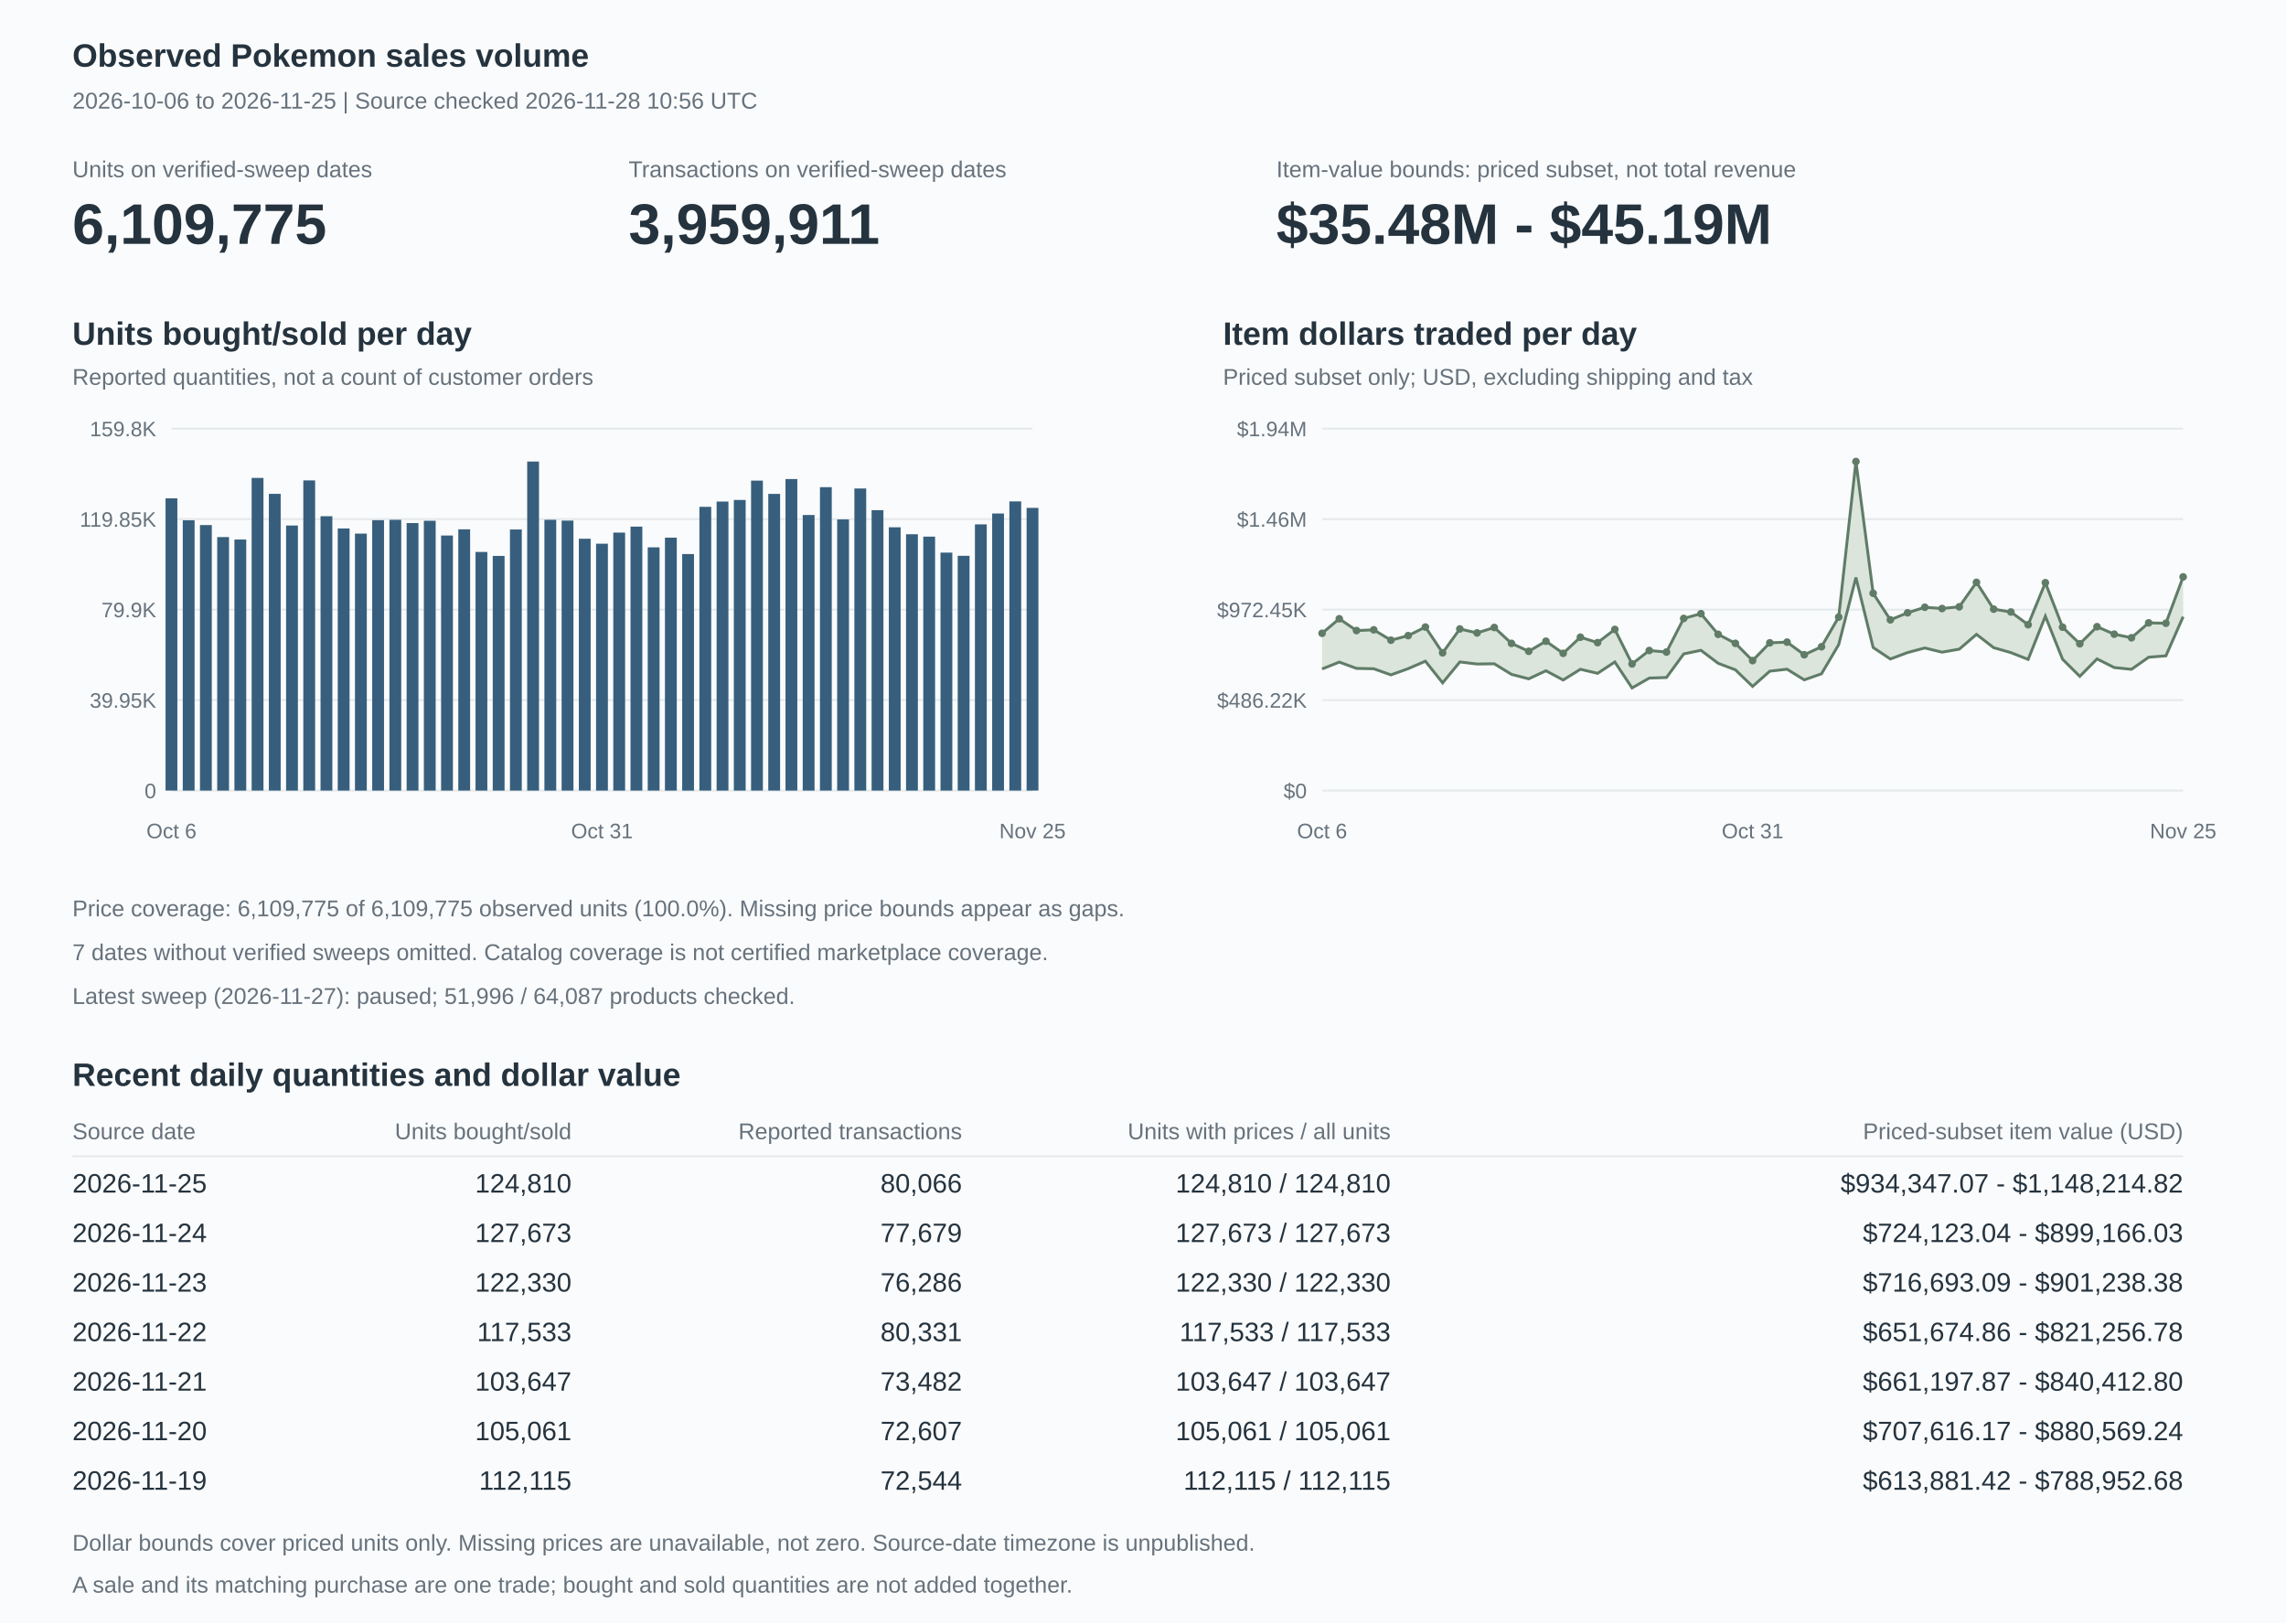
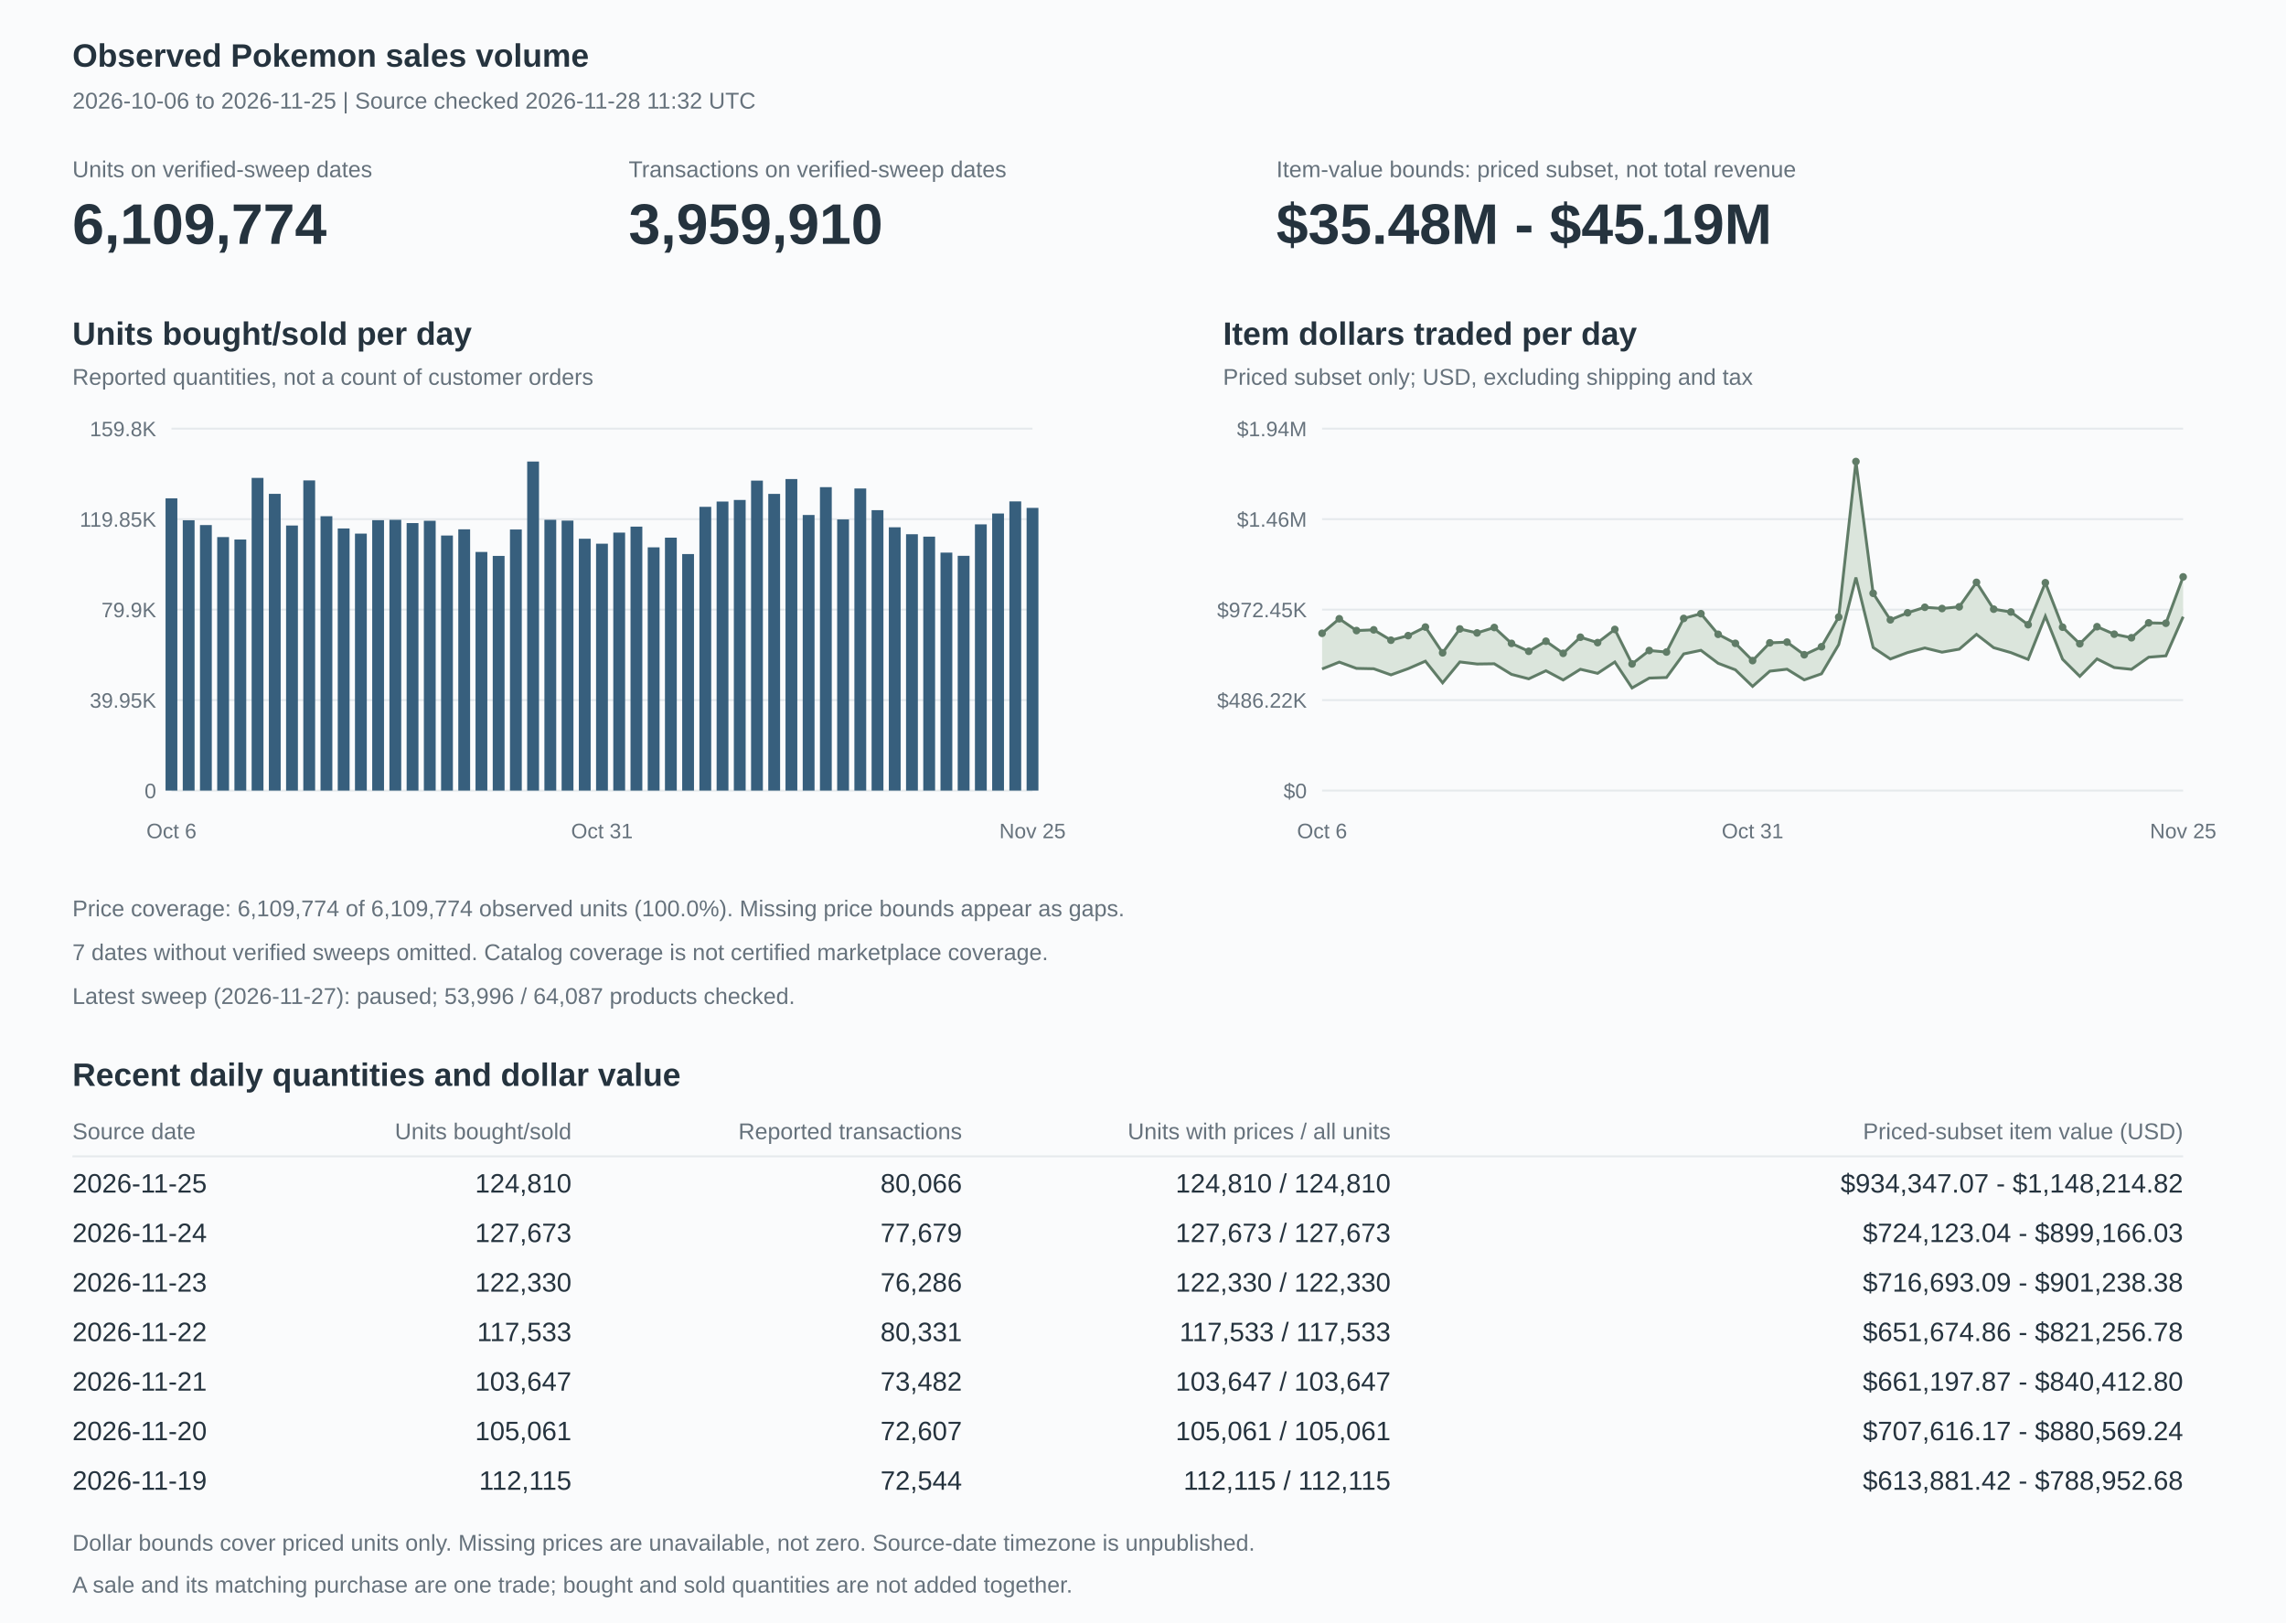
<svg xmlns="http://www.w3.org/2000/svg" width="1200" height="852" viewBox="0 0 1200 852" role="img" aria-labelledby="title description">
  <style>text{font-family:Arial,Helvetica,sans-serif;fill:#25333e;font-size:14px}.heading{font-size:17px;font-weight:600}.muted{fill:#66727c;font-size:12px}.axis{fill:#66727c;font-size:11px}.value{font-size:30px;font-weight:600}.grid{stroke:#e5e9ec;stroke-width:1}</style>
  <rect width="1200" height="852" fill="#fafbfc" />
  <text x="38" y="35" class="heading">Observed Pokemon sales volume</text>
-   <text x="38" y="57" class="muted">2026-10-06 to 2026-11-25 | Source checked 2026-11-28 10:56 UTC</text>
+   <text x="38" y="57" class="muted">2026-10-06 to 2026-11-25 | Source checked 2026-11-28 11:32 UTC</text>
  <text x="38" y="93" class="muted">Units on verified-sweep dates</text>
-   <text x="38" y="128" class="value">6,109,775</text>
+   <text x="38" y="128" class="value">6,109,774</text>
  <text x="330" y="93" class="muted">Transactions on verified-sweep dates</text>
-   <text x="330" y="128" class="value">3,959,911</text>
+   <text x="330" y="128" class="value">3,959,910</text>
  <text x="670" y="93" class="muted">Item-value bounds: priced subset, not total revenue</text>
  <text x="670" y="128" class="value">$35.48M - $45.19M</text>
  <text x="38" y="181" class="heading">Units bought/sold per day</text>
  <text x="38" y="202" class="muted">Reported quantities, not a count of customer orders</text>
  <path d="M90,415h452" class="grid" />
  <text x="82" y="419" text-anchor="end" class="axis">0</text>
  <path d="M90,367.5h452" class="grid" />
  <text x="82" y="371.5" text-anchor="end" class="axis">39.95K</text>
  <path d="M90,320h452" class="grid" />
  <text x="82" y="324" text-anchor="end" class="axis">79.9K</text>
  <path d="M90,272.5h452" class="grid" />
  <text x="82" y="276.5" text-anchor="end" class="axis">119.85K</text>
  <path d="M90,225h452" class="grid" />
  <text x="82" y="229" text-anchor="end" class="axis">159.8K</text>
  <rect x="86.898" y="261.598" width="6.204" height="153.402" fill="#375f7d" />
  <rect x="95.938" y="273.096" width="6.204" height="141.904" fill="#375f7d" />
  <rect x="104.978" y="275.622" width="6.204" height="139.378" fill="#375f7d" />
  <rect x="114.018" y="281.929" width="6.204" height="133.071" fill="#375f7d" />
  <rect x="123.058" y="283.21" width="6.204" height="131.79" fill="#375f7d" />
  <rect x="132.098" y="250.867" width="6.204" height="164.133" fill="#375f7d" />
  <rect x="141.138" y="259.233" width="6.204" height="155.767" fill="#375f7d" />
  <rect x="150.178" y="275.856" width="6.204" height="139.144" fill="#375f7d" />
  <rect x="159.218" y="252.182" width="6.204" height="162.818" fill="#375f7d" />
  <rect x="168.258" y="270.982" width="6.204" height="144.018" fill="#375f7d" />
  <rect x="177.298" y="277.402" width="6.204" height="137.598" fill="#375f7d" />
  <rect x="186.338" y="280.104" width="6.204" height="134.896" fill="#375f7d" />
  <rect x="195.378" y="273.057" width="6.204" height="141.943" fill="#375f7d" />
  <rect x="204.418" y="272.865" width="6.204" height="142.135" fill="#375f7d" />
  <rect x="213.458" y="274.575" width="6.204" height="140.425" fill="#375f7d" />
  <rect x="222.498" y="273.365" width="6.204" height="141.635" fill="#375f7d" />
  <rect x="231.538" y="281.11" width="6.204" height="133.89" fill="#375f7d" />
  <rect x="240.578" y="277.854" width="6.204" height="137.146" fill="#375f7d" />
  <rect x="249.618" y="289.74" width="6.204" height="125.26" fill="#375f7d" />
  <rect x="258.658" y="291.811" width="6.204" height="123.189" fill="#375f7d" />
  <rect x="267.698" y="277.946" width="6.204" height="137.054" fill="#375f7d" />
  <rect x="276.738" y="242.273" width="6.204" height="172.727" fill="#375f7d" />
  <rect x="285.778" y="272.851" width="6.204" height="142.149" fill="#375f7d" />
  <rect x="294.818" y="273.276" width="6.204" height="141.724" fill="#375f7d" />
  <rect x="303.858" y="282.797" width="6.204" height="132.203" fill="#375f7d" />
  <rect x="312.898" y="285.401" width="6.204" height="129.599" fill="#375f7d" />
  <rect x="321.938" y="279.575" width="6.204" height="135.425" fill="#375f7d" />
-   <rect x="330.978" y="276.44" width="6.204" height="138.56" fill="#375f7d" />
+   <rect x="330.978" y="276.441" width="6.204" height="138.559" fill="#375f7d" />
  <rect x="340.018" y="287.314" width="6.204" height="127.686" fill="#375f7d" />
  <rect x="349.058" y="282.226" width="6.204" height="132.774" fill="#375f7d" />
  <rect x="358.098" y="290.839" width="6.204" height="124.161" fill="#375f7d" />
  <rect x="367.138" y="266.052" width="6.204" height="148.948" fill="#375f7d" />
  <rect x="376.178" y="263.272" width="6.204" height="151.728" fill="#375f7d" />
  <rect x="385.218" y="262.445" width="6.204" height="152.555" fill="#375f7d" />
  <rect x="394.258" y="252.288" width="6.204" height="162.712" fill="#375f7d" />
  <rect x="403.298" y="259.26" width="6.204" height="155.74" fill="#375f7d" />
  <rect x="412.338" y="251.461" width="6.204" height="163.539" fill="#375f7d" />
  <rect x="421.378" y="270.334" width="6.204" height="144.666" fill="#375f7d" />
  <rect x="430.418" y="255.724" width="6.204" height="159.276" fill="#375f7d" />
  <rect x="439.458" y="272.666" width="6.204" height="142.334" fill="#375f7d" />
  <rect x="448.498" y="256.418" width="6.204" height="158.582" fill="#375f7d" />
  <rect x="457.538" y="267.796" width="6.204" height="147.204" fill="#375f7d" />
  <rect x="466.578" y="276.783" width="6.204" height="138.217" fill="#375f7d" />
  <rect x="475.618" y="280.437" width="6.204" height="134.563" fill="#375f7d" />
  <rect x="484.658" y="281.695" width="6.204" height="133.305" fill="#375f7d" />
  <rect x="493.698" y="290.082" width="6.204" height="124.918" fill="#375f7d" />
  <rect x="502.738" y="291.764" width="6.204" height="123.236" fill="#375f7d" />
  <rect x="511.778" y="275.253" width="6.204" height="139.747" fill="#375f7d" />
  <rect x="520.818" y="269.55" width="6.204" height="145.45" fill="#375f7d" />
  <rect x="529.858" y="263.197" width="6.204" height="151.803" fill="#375f7d" />
  <rect x="538.898" y="266.601" width="6.204" height="148.399" fill="#375f7d" />
  <text x="90" y="440" text-anchor="middle" class="axis">Oct 6</text>
  <text x="316" y="440" text-anchor="middle" class="axis">Oct 31</text>
  <text x="542" y="440" text-anchor="middle" class="axis">Nov 25</text>
  <text x="642" y="181" class="heading">Item dollars traded per day</text>
  <text x="642" y="202" class="muted">Priced subset only; USD, excluding shipping and tax</text>
  <path d="M694,415h452" class="grid" />
  <text x="686" y="419" text-anchor="end" class="axis">$0</text>
  <path d="M694,367.5h452" class="grid" />
  <text x="686" y="371.5" text-anchor="end" class="axis">$486.22K</text>
  <path d="M694,320h452" class="grid" />
  <text x="686" y="324" text-anchor="end" class="axis">$972.45K</text>
  <path d="M694,272.5h452" class="grid" />
  <text x="686" y="276.5" text-anchor="end" class="axis">$1.46M</text>
  <path d="M694,225h452" class="grid" />
  <text x="686" y="229" text-anchor="end" class="axis">$1.94M</text>
-   <polygon points="694,332.436 703.04,324.812 712.08,331.005 721.12,330.62 730.16,336.062 739.2,333.662 748.24,329.156 757.28,342.685 766.32,330.156 775.36,332.242 784.4,329.393 793.44,337.728 802.48,341.882 811.52,336.59 820.56,342.957 829.6,334.488 838.64,337.333 847.68,330.4 856.72,348.517 865.76,341.467 874.8,342.278 883.84,324.639 892.88,322.138 901.92,332.975 910.96,337.705 920,346.775 929.04,337.439 938.08,337.067 947.12,343.697 956.16,339.495 965.2,323.912 974.24,242.273 983.28,311.443 992.32,325.37 1001.36,321.67 1010.4,318.772 1019.44,319.433 1028.48,318.532 1037.52,305.689 1046.56,319.767 1055.6,321.256 1064.64,327.928 1073.68,305.887 1082.72,329.227 1091.76,337.926 1100.8,328.976 1109.84,332.899 1118.88,334.77 1127.92,326.957 1136.96,327.159 1146,302.829 1146,323.722 1136.96,344.259 1127.92,344.985 1118.88,351.337 1109.84,350.407 1100.8,345.872 1091.76,355.029 1082.72,346.06 1073.68,323.487 1064.64,346.134 1055.6,342.57 1046.56,339.989 1037.52,332.997 1028.48,340.761 1019.44,342.347 1010.4,340.128 1001.36,342.544 992.32,345.924 983.28,339.89 974.24,303.164 965.2,338.367 956.16,353.697 947.12,356.867 938.08,351.281 929.04,352.306 920,360.304 910.96,351.598 901.92,348.178 892.88,341.362 883.84,343.256 874.8,355.634 865.76,355.938 856.72,361.115 847.68,347.494 838.64,353.449 829.6,351.316 820.56,356.936 811.52,352.096 802.48,356.333 793.44,353.987 784.4,348.431 775.36,348.558 766.32,347.466 757.28,358.438 748.24,347.075 739.2,350.992 730.16,354.259 721.12,351.047 712.08,350.86 703.04,347.55 694,351.166" fill="#dbe5dc" />
-   <polyline points="694,351.166 703.04,347.55 712.08,350.86 721.12,351.047 730.16,354.259 739.2,350.992 748.24,347.075 757.28,358.438 766.32,347.466 775.36,348.558 784.4,348.431 793.44,353.987 802.48,356.333 811.52,352.096 820.56,356.936 829.6,351.316 838.64,353.449 847.68,347.494 856.72,361.115 865.76,355.938 874.8,355.634 883.84,343.256 892.88,341.362 901.92,348.178 910.96,351.598 920,360.304 929.04,352.306 938.08,351.281 947.12,356.867 956.16,353.697 965.2,338.367 974.24,303.164 983.28,339.89 992.32,345.924 1001.36,342.544 1010.4,340.128 1019.44,342.347 1028.48,340.761 1037.52,332.997 1046.56,339.989 1055.6,342.57 1064.64,346.134 1073.68,323.487 1082.72,346.06 1091.76,355.029 1100.8,345.872 1109.84,350.407 1118.88,351.337 1127.92,344.985 1136.96,344.259 1146,323.722" fill="none" stroke="#607c67" stroke-width="1.5" />
-   <polyline points="694,332.436 703.04,324.812 712.08,331.005 721.12,330.62 730.16,336.062 739.2,333.662 748.24,329.156 757.28,342.685 766.32,330.156 775.36,332.242 784.4,329.393 793.44,337.728 802.48,341.882 811.52,336.59 820.56,342.957 829.6,334.488 838.64,337.333 847.68,330.4 856.72,348.517 865.76,341.467 874.8,342.278 883.84,324.639 892.88,322.138 901.92,332.975 910.96,337.705 920,346.775 929.04,337.439 938.08,337.067 947.12,343.697 956.16,339.495 965.2,323.912 974.24,242.273 983.28,311.443 992.32,325.37 1001.36,321.67 1010.4,318.772 1019.44,319.433 1028.48,318.532 1037.52,305.689 1046.56,319.767 1055.6,321.256 1064.64,327.928 1073.68,305.887 1082.72,329.227 1091.76,337.926 1100.8,328.976 1109.84,332.899 1118.88,334.77 1127.92,326.957 1136.96,327.159 1146,302.829" fill="none" stroke="#607c67" stroke-width="1.5" />
+   <polygon points="694,332.436 703.04,324.812 712.08,331.005 721.12,330.62 730.16,336.062 739.2,333.662 748.24,329.156 757.28,342.685 766.32,330.156 775.36,332.242 784.4,329.393 793.44,337.728 802.48,341.882 811.52,336.59 820.56,342.957 829.6,334.488 838.64,337.333 847.68,330.4 856.72,348.517 865.76,341.467 874.8,342.278 883.84,324.639 892.88,322.138 901.92,332.975 910.96,337.705 920,346.775 929.04,337.439 938.08,337.069 947.12,343.697 956.16,339.495 965.2,323.912 974.24,242.273 983.28,311.443 992.32,325.37 1001.36,321.67 1010.4,318.772 1019.44,319.433 1028.48,318.532 1037.52,305.689 1046.56,319.767 1055.6,321.256 1064.64,327.928 1073.68,305.887 1082.72,329.227 1091.76,337.926 1100.8,328.976 1109.84,332.899 1118.88,334.77 1127.92,326.957 1136.96,327.159 1146,302.829 1146,323.722 1136.96,344.259 1127.92,344.985 1118.88,351.337 1109.84,350.407 1100.8,345.872 1091.76,355.029 1082.72,346.06 1073.68,323.487 1064.64,346.134 1055.6,342.57 1046.56,339.989 1037.52,332.997 1028.48,340.761 1019.44,342.347 1010.4,340.128 1001.36,342.544 992.32,345.924 983.28,339.89 974.24,303.164 965.2,338.367 956.16,353.697 947.12,356.867 938.08,351.284 929.04,352.306 920,360.304 910.96,351.598 901.92,348.178 892.88,341.362 883.84,343.256 874.8,355.634 865.76,355.938 856.72,361.115 847.68,347.494 838.64,353.449 829.6,351.316 820.56,356.936 811.52,352.096 802.48,356.333 793.44,353.987 784.4,348.431 775.36,348.558 766.32,347.466 757.28,358.438 748.24,347.075 739.2,350.992 730.16,354.259 721.12,351.047 712.08,350.86 703.04,347.55 694,351.166" fill="#dbe5dc" />
+   <polyline points="694,351.166 703.04,347.55 712.08,350.86 721.12,351.047 730.16,354.259 739.2,350.992 748.24,347.075 757.28,358.438 766.32,347.466 775.36,348.558 784.4,348.431 793.44,353.987 802.48,356.333 811.52,352.096 820.56,356.936 829.6,351.316 838.64,353.449 847.68,347.494 856.72,361.115 865.76,355.938 874.8,355.634 883.84,343.256 892.88,341.362 901.92,348.178 910.96,351.598 920,360.304 929.04,352.306 938.08,351.284 947.12,356.867 956.16,353.697 965.2,338.367 974.24,303.164 983.28,339.89 992.32,345.924 1001.36,342.544 1010.4,340.128 1019.44,342.347 1028.48,340.761 1037.52,332.997 1046.56,339.989 1055.6,342.57 1064.64,346.134 1073.68,323.487 1082.72,346.06 1091.76,355.029 1100.8,345.872 1109.84,350.407 1118.88,351.337 1127.92,344.985 1136.96,344.259 1146,323.722" fill="none" stroke="#607c67" stroke-width="1.5" />
+   <polyline points="694,332.436 703.04,324.812 712.08,331.005 721.12,330.62 730.16,336.062 739.2,333.662 748.24,329.156 757.28,342.685 766.32,330.156 775.36,332.242 784.4,329.393 793.44,337.728 802.48,341.882 811.52,336.59 820.56,342.957 829.6,334.488 838.64,337.333 847.68,330.4 856.72,348.517 865.76,341.467 874.8,342.278 883.84,324.639 892.88,322.138 901.92,332.975 910.96,337.705 920,346.775 929.04,337.439 938.08,337.069 947.12,343.697 956.16,339.495 965.2,323.912 974.24,242.273 983.28,311.443 992.32,325.37 1001.36,321.67 1010.4,318.772 1019.44,319.433 1028.48,318.532 1037.52,305.689 1046.56,319.767 1055.6,321.256 1064.64,327.928 1073.68,305.887 1082.72,329.227 1091.76,337.926 1100.8,328.976 1109.84,332.899 1118.88,334.77 1127.92,326.957 1136.96,327.159 1146,302.829" fill="none" stroke="#607c67" stroke-width="1.5" />
  <circle cx="694" cy="332.436" r="2" fill="#607c67" />
  <circle cx="703.04" cy="324.812" r="2" fill="#607c67" />
  <circle cx="712.08" cy="331.005" r="2" fill="#607c67" />
  <circle cx="721.12" cy="330.62" r="2" fill="#607c67" />
  <circle cx="730.16" cy="336.062" r="2" fill="#607c67" />
  <circle cx="739.2" cy="333.662" r="2" fill="#607c67" />
  <circle cx="748.24" cy="329.156" r="2" fill="#607c67" />
  <circle cx="757.28" cy="342.685" r="2" fill="#607c67" />
  <circle cx="766.32" cy="330.156" r="2" fill="#607c67" />
  <circle cx="775.36" cy="332.242" r="2" fill="#607c67" />
  <circle cx="784.4" cy="329.393" r="2" fill="#607c67" />
  <circle cx="793.44" cy="337.728" r="2" fill="#607c67" />
  <circle cx="802.48" cy="341.882" r="2" fill="#607c67" />
  <circle cx="811.52" cy="336.59" r="2" fill="#607c67" />
  <circle cx="820.56" cy="342.957" r="2" fill="#607c67" />
  <circle cx="829.6" cy="334.488" r="2" fill="#607c67" />
  <circle cx="838.64" cy="337.333" r="2" fill="#607c67" />
  <circle cx="847.68" cy="330.4" r="2" fill="#607c67" />
  <circle cx="856.72" cy="348.517" r="2" fill="#607c67" />
  <circle cx="865.76" cy="341.467" r="2" fill="#607c67" />
  <circle cx="874.8" cy="342.278" r="2" fill="#607c67" />
  <circle cx="883.84" cy="324.639" r="2" fill="#607c67" />
  <circle cx="892.88" cy="322.138" r="2" fill="#607c67" />
  <circle cx="901.92" cy="332.975" r="2" fill="#607c67" />
  <circle cx="910.96" cy="337.705" r="2" fill="#607c67" />
  <circle cx="920" cy="346.775" r="2" fill="#607c67" />
  <circle cx="929.04" cy="337.439" r="2" fill="#607c67" />
-   <circle cx="938.08" cy="337.067" r="2" fill="#607c67" />
+   <circle cx="938.08" cy="337.069" r="2" fill="#607c67" />
  <circle cx="947.12" cy="343.697" r="2" fill="#607c67" />
  <circle cx="956.16" cy="339.495" r="2" fill="#607c67" />
  <circle cx="965.2" cy="323.912" r="2" fill="#607c67" />
  <circle cx="974.24" cy="242.273" r="2" fill="#607c67" />
  <circle cx="983.28" cy="311.443" r="2" fill="#607c67" />
  <circle cx="992.32" cy="325.37" r="2" fill="#607c67" />
  <circle cx="1001.36" cy="321.67" r="2" fill="#607c67" />
  <circle cx="1010.4" cy="318.772" r="2" fill="#607c67" />
  <circle cx="1019.44" cy="319.433" r="2" fill="#607c67" />
  <circle cx="1028.48" cy="318.532" r="2" fill="#607c67" />
  <circle cx="1037.52" cy="305.689" r="2" fill="#607c67" />
  <circle cx="1046.56" cy="319.767" r="2" fill="#607c67" />
  <circle cx="1055.6" cy="321.256" r="2" fill="#607c67" />
  <circle cx="1064.64" cy="327.928" r="2" fill="#607c67" />
  <circle cx="1073.68" cy="305.887" r="2" fill="#607c67" />
  <circle cx="1082.72" cy="329.227" r="2" fill="#607c67" />
  <circle cx="1091.76" cy="337.926" r="2" fill="#607c67" />
  <circle cx="1100.8" cy="328.976" r="2" fill="#607c67" />
  <circle cx="1109.84" cy="332.899" r="2" fill="#607c67" />
  <circle cx="1118.88" cy="334.77" r="2" fill="#607c67" />
  <circle cx="1127.92" cy="326.957" r="2" fill="#607c67" />
  <circle cx="1136.96" cy="327.159" r="2" fill="#607c67" />
  <circle cx="1146" cy="302.829" r="2" fill="#607c67" />
  <text x="694" y="440" text-anchor="middle" class="axis">Oct 6</text>
  <text x="920" y="440" text-anchor="middle" class="axis">Oct 31</text>
  <text x="1146" y="440" text-anchor="middle" class="axis">Nov 25</text>
-   <text x="38" y="481" class="muted">Price coverage: 6,109,775 of 6,109,775 observed units (100.0%). Missing price bounds appear as gaps.</text>
+   <text x="38" y="481" class="muted">Price coverage: 6,109,774 of 6,109,774 observed units (100.0%). Missing price bounds appear as gaps.</text>
  <text x="38" y="504" class="muted">7 dates without verified sweeps omitted. Catalog coverage is not certified marketplace coverage.</text>
-   <text x="38" y="527" class="muted">Latest sweep (2026-11-27): paused; 51,996 / 64,087 products checked.</text>
+   <text x="38" y="527" class="muted">Latest sweep (2026-11-27): paused; 53,996 / 64,087 products checked.</text>
  <text x="38" y="570" class="heading">Recent daily quantities and dollar value</text>
  <text x="38" y="598" class="muted">Source date</text>
  <text x="300" y="598" text-anchor="end" class="muted">Units bought/sold</text>
  <text x="505" y="598" text-anchor="end" class="muted">Reported transactions</text>
  <text x="730" y="598" text-anchor="end" class="muted">Units with prices / all units</text>
  <text x="1146" y="598" text-anchor="end" class="muted">Priced-subset item value (USD)</text>
  <path d="M38,607h1108" class="grid" />
  <text x="38" y="626">2026-11-25</text>
  <text x="300" y="626" text-anchor="end">124,810</text>
  <text x="505" y="626" text-anchor="end">80,066</text>
  <text x="730" y="626" text-anchor="end">124,810 / 124,810</text>
  <text x="1146" y="626" text-anchor="end">$934,347.07 - $1,148,214.82</text>
  <text x="38" y="652">2026-11-24</text>
  <text x="300" y="652" text-anchor="end">127,673</text>
  <text x="505" y="652" text-anchor="end">77,679</text>
  <text x="730" y="652" text-anchor="end">127,673 / 127,673</text>
  <text x="1146" y="652" text-anchor="end">$724,123.04 - $899,166.03</text>
  <text x="38" y="678">2026-11-23</text>
  <text x="300" y="678" text-anchor="end">122,330</text>
  <text x="505" y="678" text-anchor="end">76,286</text>
  <text x="730" y="678" text-anchor="end">122,330 / 122,330</text>
  <text x="1146" y="678" text-anchor="end">$716,693.09 - $901,238.38</text>
  <text x="38" y="704">2026-11-22</text>
  <text x="300" y="704" text-anchor="end">117,533</text>
  <text x="505" y="704" text-anchor="end">80,331</text>
  <text x="730" y="704" text-anchor="end">117,533 / 117,533</text>
  <text x="1146" y="704" text-anchor="end">$651,674.86 - $821,256.78</text>
  <text x="38" y="730">2026-11-21</text>
  <text x="300" y="730" text-anchor="end">103,647</text>
  <text x="505" y="730" text-anchor="end">73,482</text>
  <text x="730" y="730" text-anchor="end">103,647 / 103,647</text>
  <text x="1146" y="730" text-anchor="end">$661,197.87 - $840,412.80</text>
  <text x="38" y="756">2026-11-20</text>
  <text x="300" y="756" text-anchor="end">105,061</text>
  <text x="505" y="756" text-anchor="end">72,607</text>
  <text x="730" y="756" text-anchor="end">105,061 / 105,061</text>
  <text x="1146" y="756" text-anchor="end">$707,616.17 - $880,569.24</text>
  <text x="38" y="782">2026-11-19</text>
  <text x="300" y="782" text-anchor="end">112,115</text>
  <text x="505" y="782" text-anchor="end">72,544</text>
  <text x="730" y="782" text-anchor="end">112,115 / 112,115</text>
  <text x="1146" y="782" text-anchor="end">$613,881.42 - $788,952.68</text>
  <text x="38" y="814" class="muted">Dollar bounds cover priced units only. Missing prices are unavailable, not zero. Source-date timezone is unpublished.</text>
  <text x="38" y="836" class="muted">A sale and its matching purchase are one trade; bought and sold quantities are not added together.</text>
</svg>
